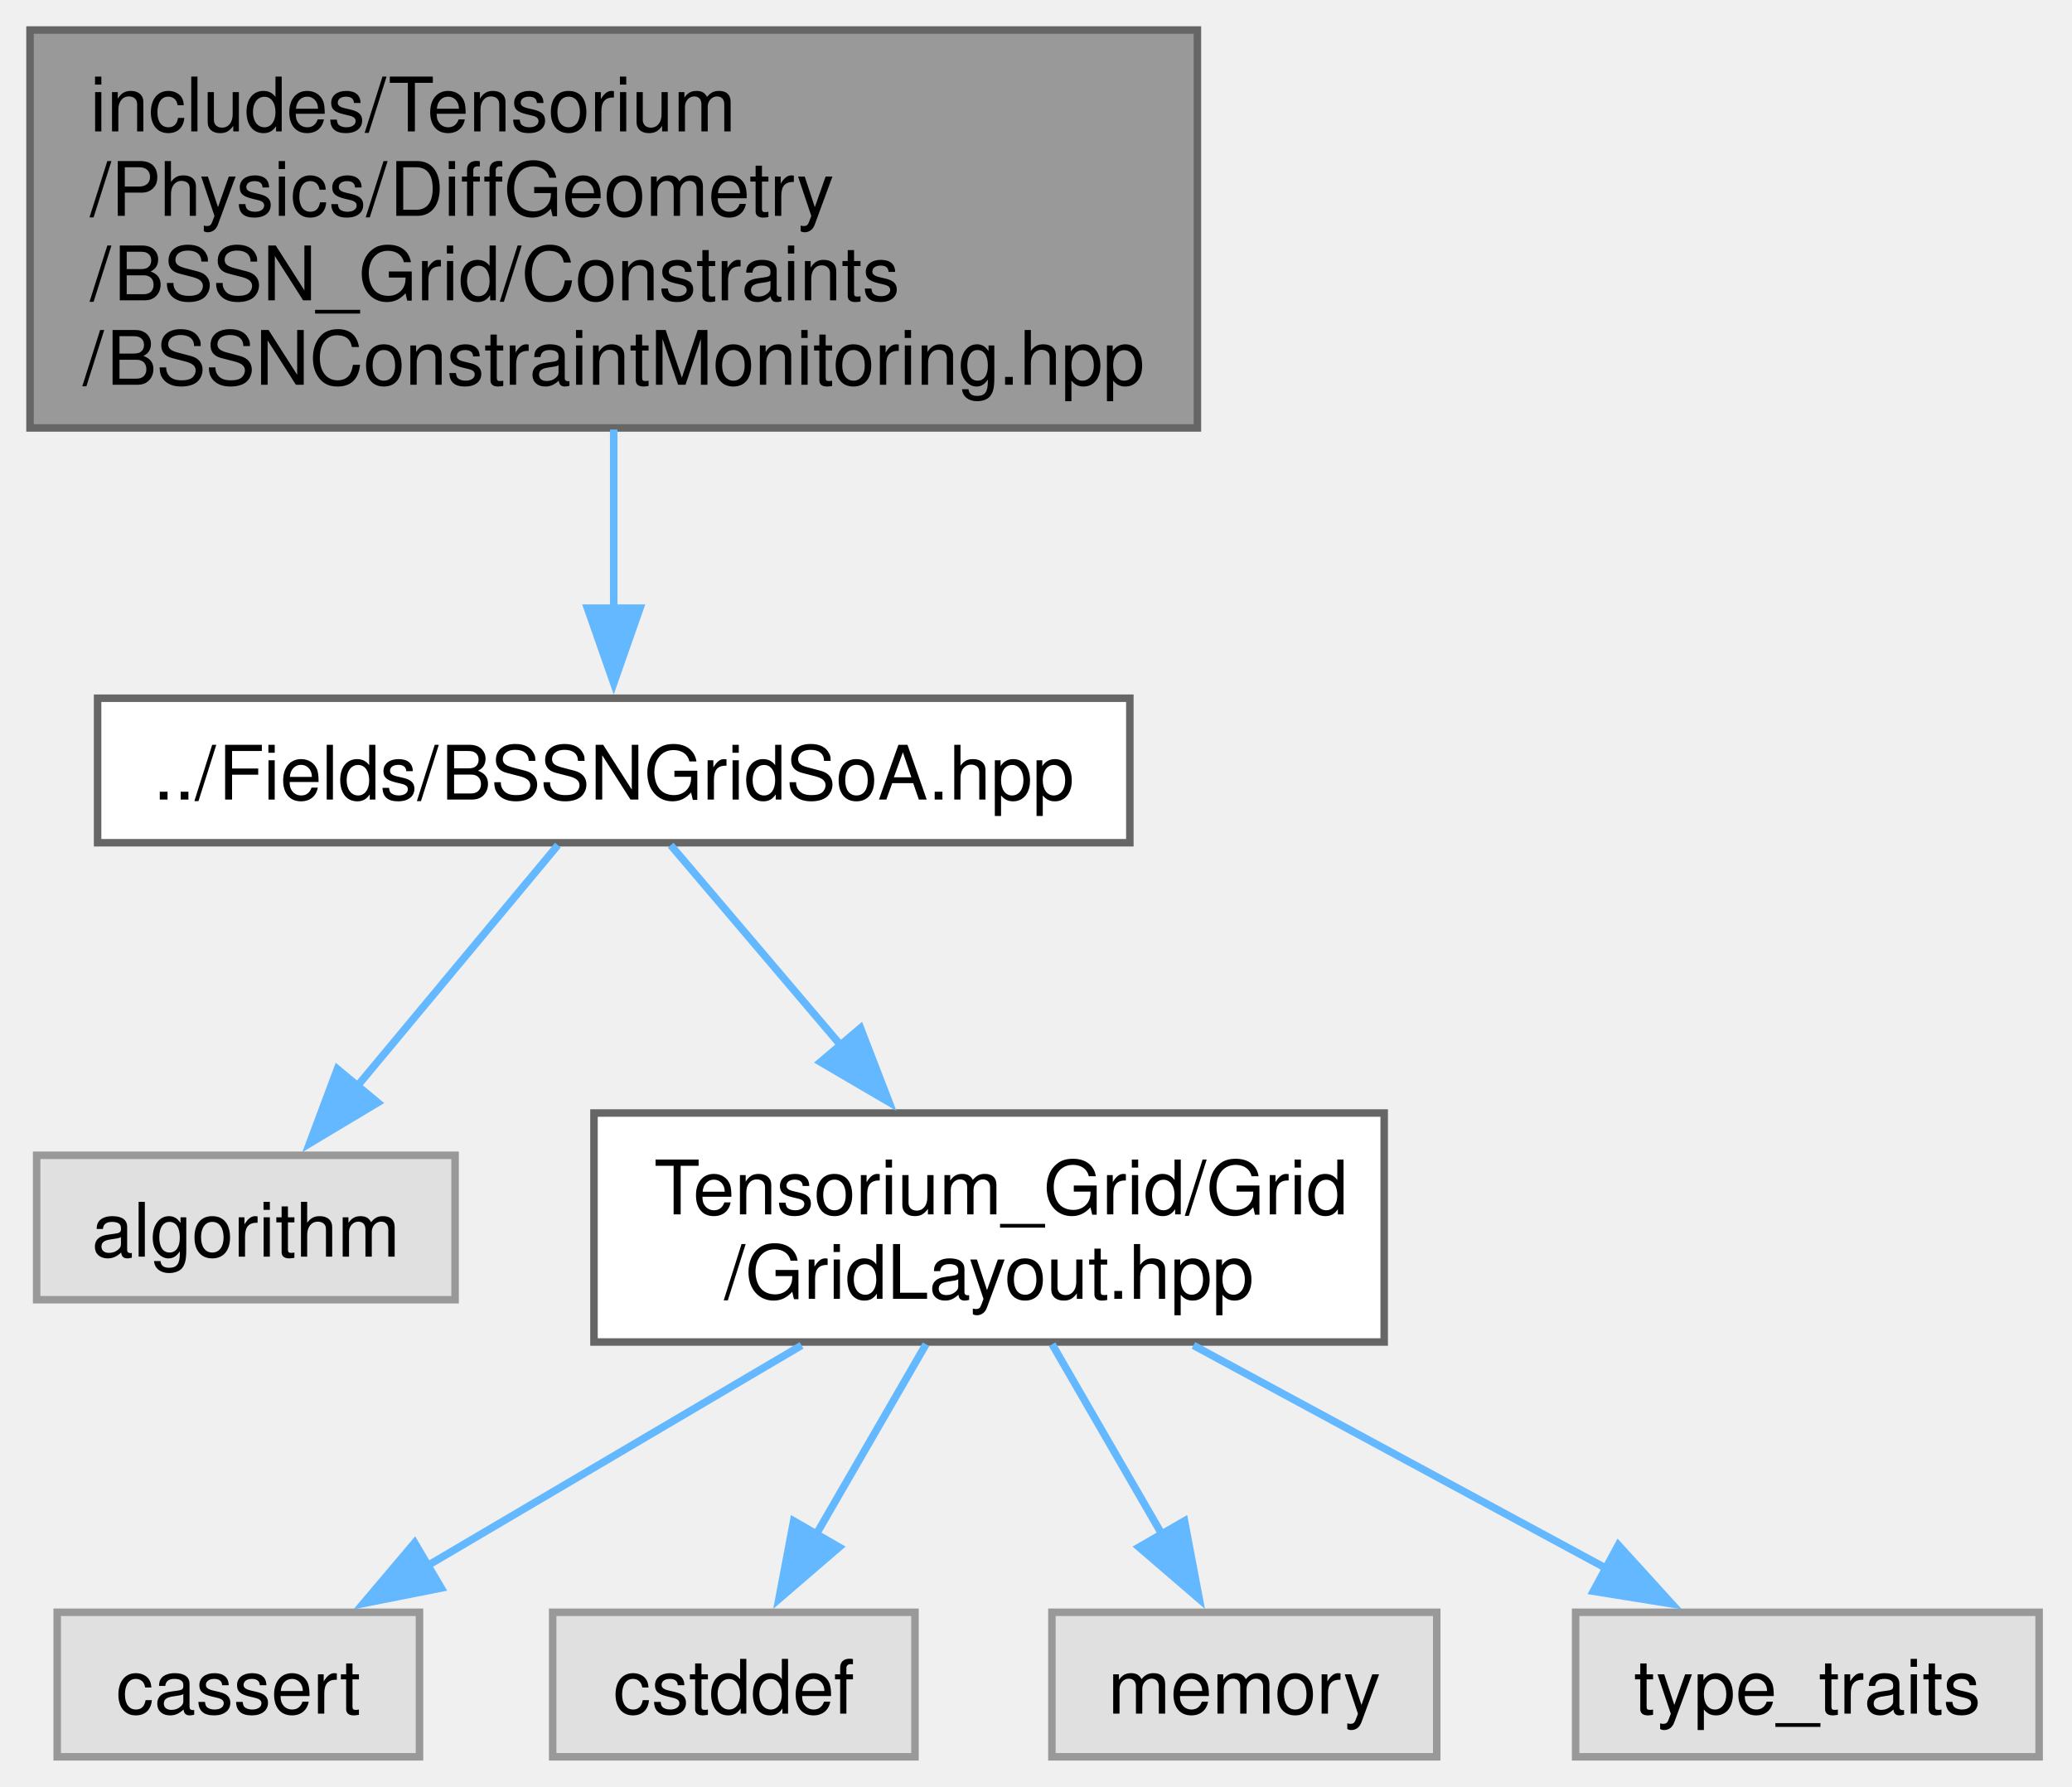
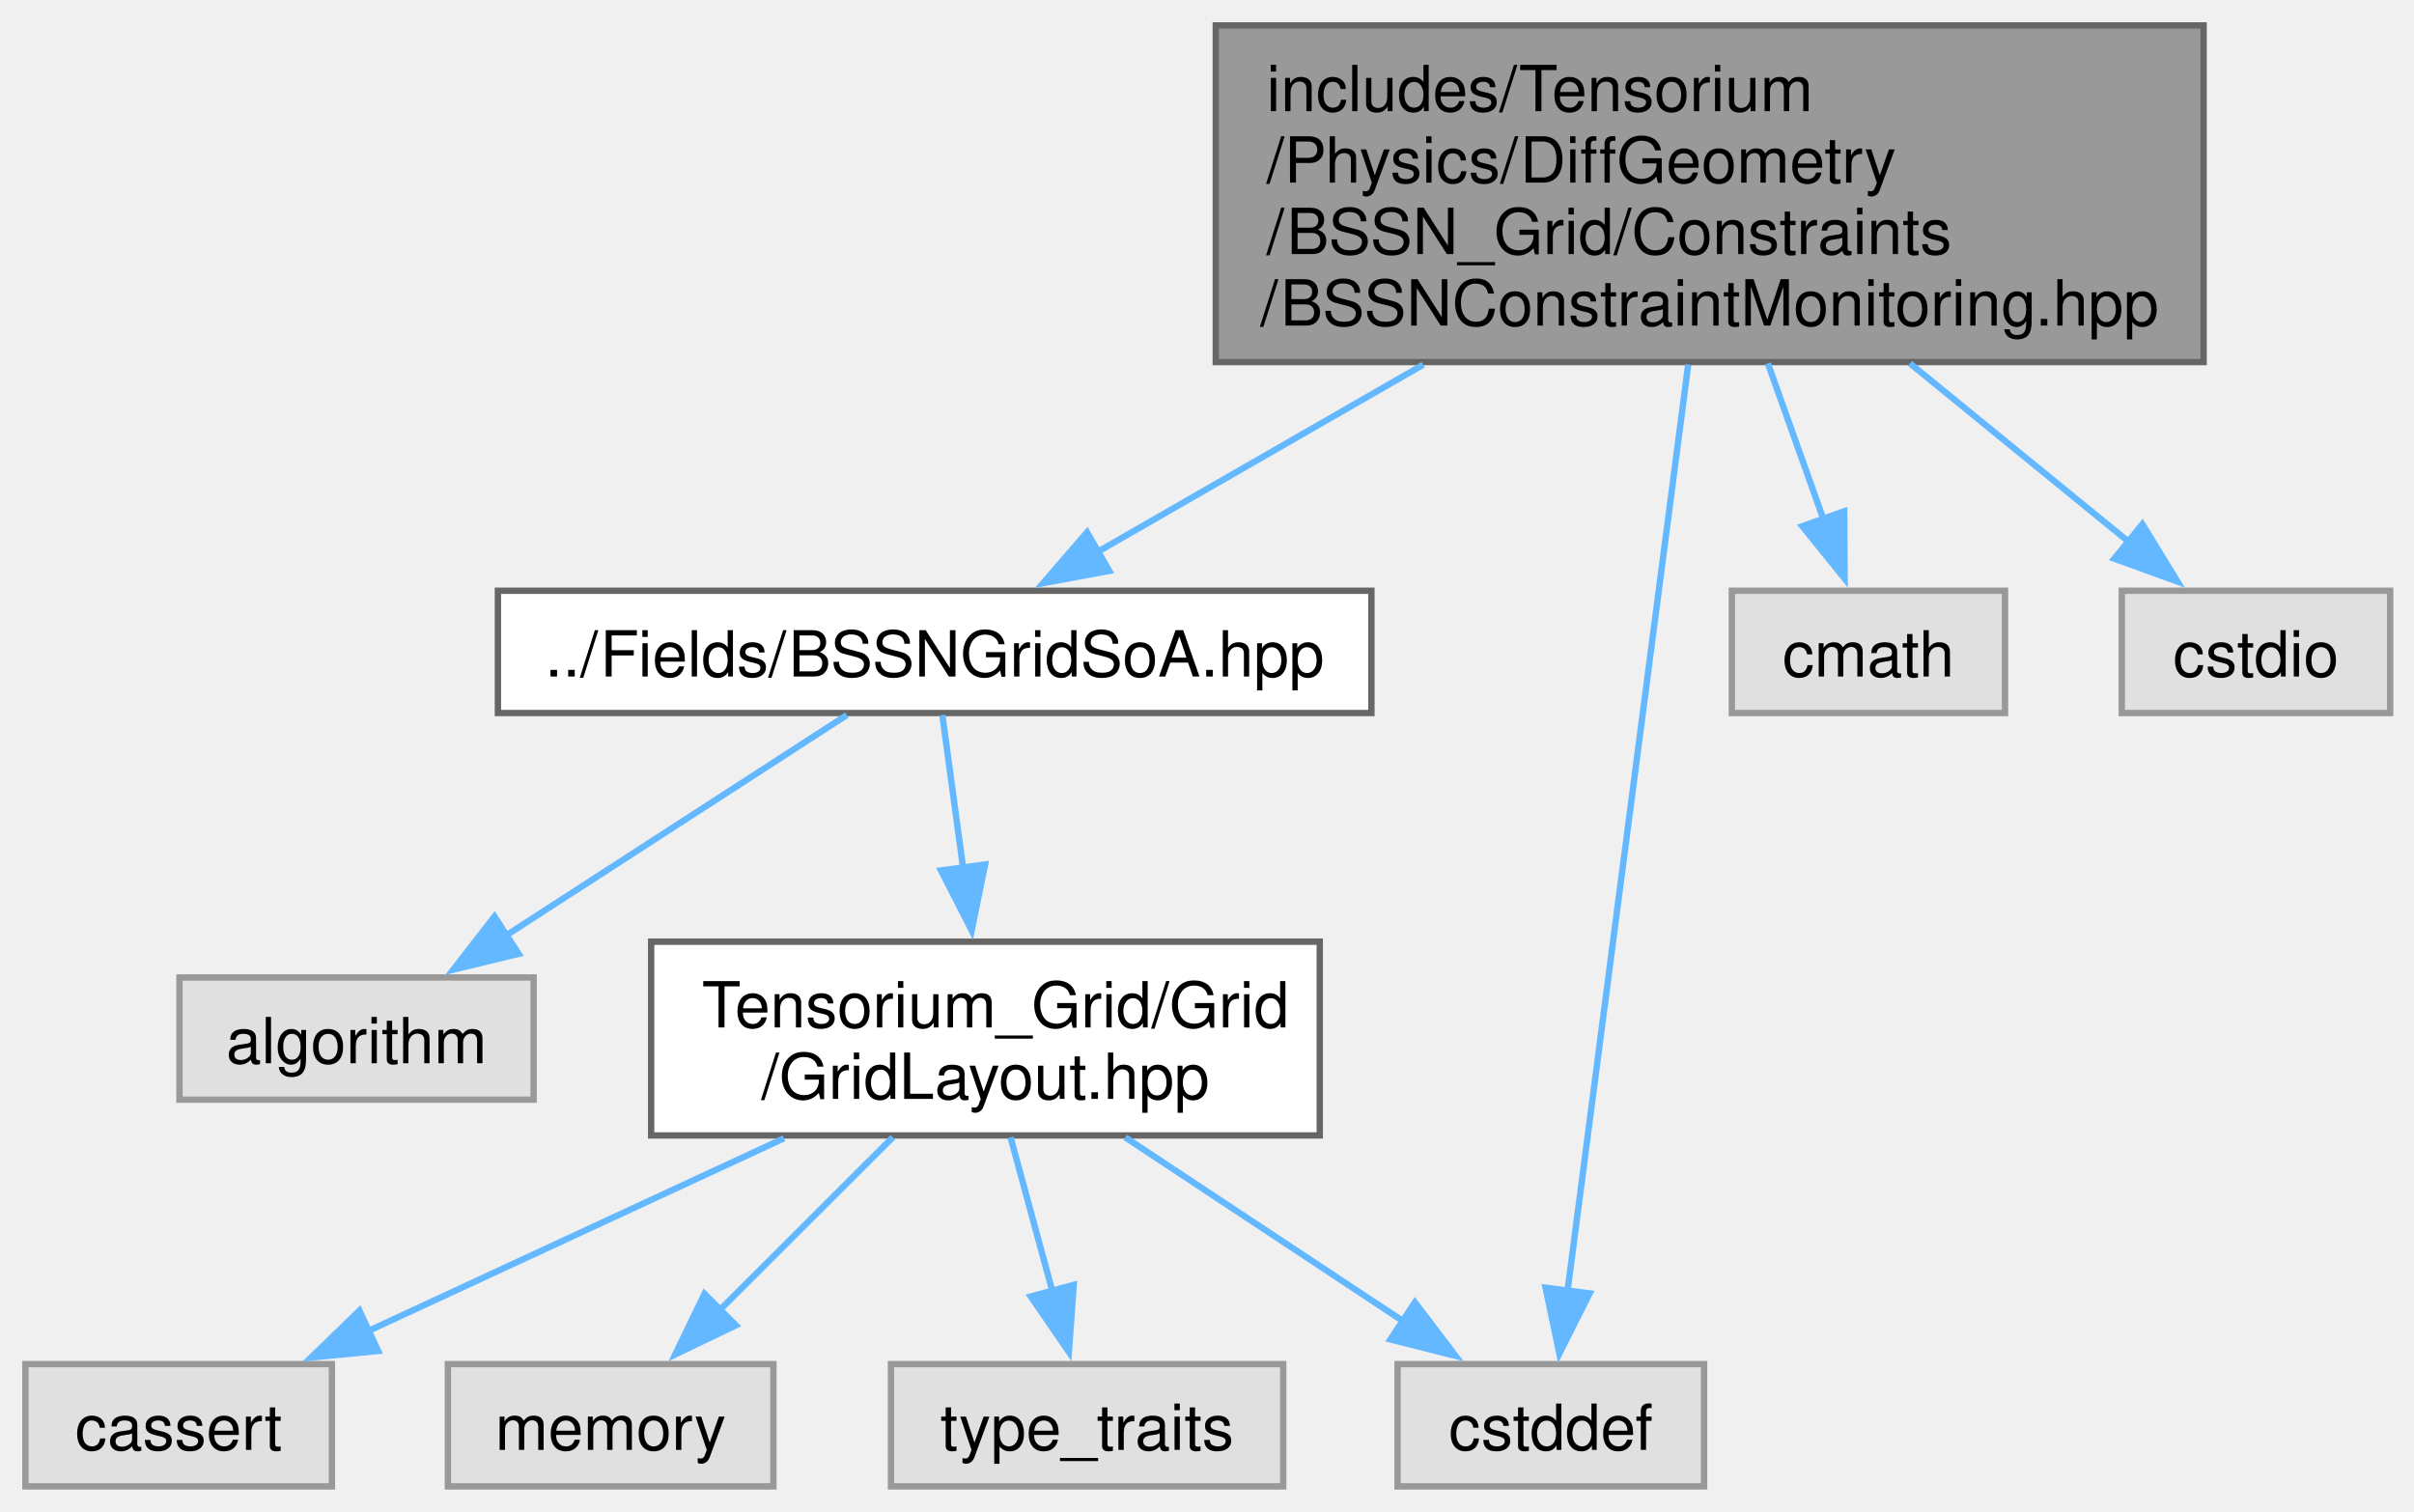
- <svg xmlns="http://www.w3.org/2000/svg" xmlns:xlink="http://www.w3.org/1999/xlink" width="276pt" height="238pt" viewBox="0.00 0.00 276.00 238.00">
+ <svg xmlns="http://www.w3.org/2000/svg" xmlns:xlink="http://www.w3.org/1999/xlink" width="380pt" height="238pt" viewBox="0.00 0.00 380.00 238.00">
  <g id="graph0" class="graph" transform="scale(1 1) rotate(0) translate(4 234)">
    <g id="Node000001" class="node">
      <g id="a_Node000001">
        <a xlink:title="Reduce constraint fields to scalar diagnostics used by the RK driver.">
-           <polygon fill="#999999" stroke="#666666" points="155.5,-230 0,-230 0,-177 155.5,-177 155.5,-230" />
-           <text xml:space="preserve" text-anchor="start" x="8" y="-216.5" font-family="Helvetica,sans-Serif" font-size="10.00">includes/Tensorium</text>
-           <text xml:space="preserve" text-anchor="start" x="8" y="-205.25" font-family="Helvetica,sans-Serif" font-size="10.00">/Physics/DiffGeometry</text>
-           <text xml:space="preserve" text-anchor="start" x="8" y="-194" font-family="Helvetica,sans-Serif" font-size="10.00">/BSSN_Grid/Constraints</text>
-           <text xml:space="preserve" text-anchor="middle" x="77.75" y="-182.75" font-family="Helvetica,sans-Serif" font-size="10.00">/BSSNConstraintMonitoring.hpp</text>
+           <polygon fill="#999999" stroke="#666666" points="342.88,-230 187.38,-230 187.38,-177 342.88,-177 342.88,-230" />
+           <text xml:space="preserve" text-anchor="start" x="195.38" y="-216.5" font-family="Helvetica,sans-Serif" font-size="10.00">includes/Tensorium</text>
+           <text xml:space="preserve" text-anchor="start" x="195.38" y="-205.25" font-family="Helvetica,sans-Serif" font-size="10.00">/Physics/DiffGeometry</text>
+           <text xml:space="preserve" text-anchor="start" x="195.38" y="-194" font-family="Helvetica,sans-Serif" font-size="10.00">/BSSN_Grid/Constraints</text>
+           <text xml:space="preserve" text-anchor="middle" x="265.12" y="-182.75" font-family="Helvetica,sans-Serif" font-size="10.00">/BSSNConstraintMonitoring.hpp</text>
        </a>
      </g>
    </g>
    <g id="Node000002" class="node">
      <g id="a_Node000002">
-         <a xlink:href="_b_s_s_n_grid_so_a_8hpp.html" target="_top" xlink:title=" ">
-           <polygon fill="white" stroke="#666666" points="146.5,-141 9,-141 9,-121.75 146.5,-121.75 146.5,-141" />
-           <text xml:space="preserve" text-anchor="middle" x="77.75" y="-127.5" font-family="Helvetica,sans-Serif" font-size="10.00">../Fields/BSSNGridSoA.hpp</text>
+         <a xlink:href="_b_s_s_n_grid_so_a_8hpp.html" target="_top" xlink:title="Structure-of-arrays storage for all BSSN state variables.">
+           <polygon fill="white" stroke="#666666" points="211.88,-141 74.38,-141 74.38,-121.75 211.88,-121.75 211.88,-141" />
+           <text xml:space="preserve" text-anchor="middle" x="143.12" y="-127.5" font-family="Helvetica,sans-Serif" font-size="10.00">../Fields/BSSNGridSoA.hpp</text>
        </a>
      </g>
    </g>
    <g id="edge1_Node000001_Node000002" class="edge">
      <g id="a_edge1_Node000001_Node000002">
        <a xlink:title=" ">
-           <path fill="none" stroke="#63b8ff" d="M77.75,-176.79C77.75,-168.87 77.75,-160.27 77.75,-152.77" />
-           <polygon fill="#63b8ff" stroke="#63b8ff" points="81.25,-153 77.75,-143 74.25,-153 81.25,-153" />
+           <path fill="none" stroke="#63b8ff" d="M220.04,-176.59C202.78,-166.67 183.7,-155.69 168.85,-147.16" />
+           <polygon fill="#63b8ff" stroke="#63b8ff" points="170.61,-144.13 160.19,-142.19 167.12,-150.2 170.61,-144.13" />
+         </a>
+       </g>
+     </g>
+     <g id="Node000006" class="node">
+       <g id="a_Node000006">
+         <a xlink:title=" ">
+           <polygon fill="#e0e0e0" stroke="#999999" points="264.25,-19.25 216,-19.25 216,0 264.25,0 264.25,-19.25" />
+           <text xml:space="preserve" text-anchor="middle" x="240.12" y="-5.75" font-family="Helvetica,sans-Serif" font-size="10.00">cstddef</text>
+         </a>
+       </g>
+     </g>
+     <g id="edge9_Node000001_Node000006" class="edge">
+       <g id="a_edge9_Node000001_Node000006">
+         <a xlink:title=" ">
+           <path fill="none" stroke="#63b8ff" d="M261.75,-176.62C256.7,-137.81 247.26,-65.37 242.71,-30.45" />
+           <polygon fill="#63b8ff" stroke="#63b8ff" points="246.23,-30.38 241.47,-20.91 239.29,-31.28 246.23,-30.38" />
+         </a>
+       </g>
+     </g>
+     <g id="Node000009" class="node">
+       <g id="a_Node000009">
+         <a xlink:title=" ">
+           <polygon fill="#e0e0e0" stroke="#999999" points="311.62,-141 268.62,-141 268.62,-121.75 311.62,-121.75 311.62,-141" />
+           <text xml:space="preserve" text-anchor="middle" x="290.12" y="-127.5" font-family="Helvetica,sans-Serif" font-size="10.00">cmath</text>
+         </a>
+       </g>
+     </g>
+     <g id="edge8_Node000001_Node000009" class="edge">
+       <g id="a_edge8_Node000001_Node000009">
+         <a xlink:title=" ">
+           <path fill="none" stroke="#63b8ff" d="M274.29,-176.79C277.18,-168.68 280.33,-159.85 283.05,-152.22" />
+           <polygon fill="#63b8ff" stroke="#63b8ff" points="286.31,-153.51 286.37,-142.91 279.71,-151.16 286.31,-153.51" />
+         </a>
+       </g>
+     </g>
+     <g id="Node000010" class="node">
+       <g id="a_Node000010">
+         <a xlink:title=" ">
+           <polygon fill="#e0e0e0" stroke="#999999" points="372.25,-141 330,-141 330,-121.75 372.25,-121.75 372.25,-141" />
+           <text xml:space="preserve" text-anchor="middle" x="351.12" y="-127.5" font-family="Helvetica,sans-Serif" font-size="10.00">cstdio</text>
+         </a>
+       </g>
+     </g>
+     <g id="edge10_Node000001_Node000010" class="edge">
+       <g id="a_edge10_Node000001_Node000010">
+         <a xlink:title=" ">
+           <path fill="none" stroke="#63b8ff" d="M296.66,-176.79C308.26,-167.33 321.06,-156.89 331.33,-148.51" />
+           <polygon fill="#63b8ff" stroke="#63b8ff" points="333.24,-151.47 338.78,-142.44 328.82,-146.05 333.24,-151.47" />
        </a>
      </g>
    </g>
    <g id="Node000003" class="node">
      <g id="a_Node000003">
        <a xlink:title=" ">
-           <polygon fill="#e0e0e0" stroke="#999999" points="56.62,-80.12 0.88,-80.12 0.88,-60.88 56.62,-60.88 56.62,-80.12" />
-           <text xml:space="preserve" text-anchor="middle" x="28.75" y="-66.62" font-family="Helvetica,sans-Serif" font-size="10.00">algorithm</text>
+           <polygon fill="#e0e0e0" stroke="#999999" points="80,-80.12 24.25,-80.12 24.25,-60.88 80,-60.88 80,-80.12" />
+           <text xml:space="preserve" text-anchor="middle" x="52.12" y="-66.62" font-family="Helvetica,sans-Serif" font-size="10.00">algorithm</text>
        </a>
      </g>
    </g>
    <g id="edge2_Node000002_Node000003" class="edge">
      <g id="a_edge2_Node000002_Node000003">
        <a xlink:title=" ">
-           <path fill="none" stroke="#63b8ff" d="M70.31,-121.43C63.18,-112.87 52.24,-99.73 43.37,-89.07" />
-           <polygon fill="#63b8ff" stroke="#63b8ff" points="46.32,-87.14 37.23,-81.69 40.94,-91.61 46.32,-87.14" />
+           <path fill="none" stroke="#63b8ff" d="M129.3,-121.43C115.01,-112.18 92.42,-97.57 75.37,-86.54" />
+           <polygon fill="#63b8ff" stroke="#63b8ff" points="77.64,-83.84 67.35,-81.35 73.84,-89.72 77.64,-83.84" />
        </a>
      </g>
    </g>
    <g id="Node000004" class="node">
      <g id="a_Node000004">
        <a xlink:href="_grid_layout_8hpp.html" target="_top" xlink:title=" ">
-           <polygon fill="white" stroke="#666666" points="180.38,-85.75 75.12,-85.75 75.12,-55.25 180.38,-55.25 180.38,-85.75" />
-           <text xml:space="preserve" text-anchor="start" x="83.12" y="-72.25" font-family="Helvetica,sans-Serif" font-size="10.00">Tensorium_Grid/Grid</text>
-           <text xml:space="preserve" text-anchor="middle" x="127.75" y="-61" font-family="Helvetica,sans-Serif" font-size="10.00">/GridLayout.hpp</text>
+           <polygon fill="white" stroke="#666666" points="203.75,-85.75 98.5,-85.75 98.5,-55.25 203.75,-55.25 203.75,-85.75" />
+           <text xml:space="preserve" text-anchor="start" x="106.5" y="-72.25" font-family="Helvetica,sans-Serif" font-size="10.00">Tensorium_Grid/Grid</text>
+           <text xml:space="preserve" text-anchor="middle" x="151.12" y="-61" font-family="Helvetica,sans-Serif" font-size="10.00">/GridLayout.hpp</text>
        </a>
      </g>
    </g>
    <g id="edge3_Node000002_Node000004" class="edge">
      <g id="a_edge3_Node000002_Node000004">
        <a xlink:title=" ">
-           <path fill="none" stroke="#63b8ff" d="M85.34,-121.43C91.39,-114.31 100.13,-104.02 108.11,-94.63" />
-           <polygon fill="#63b8ff" stroke="#63b8ff" points="110.62,-97.07 114.43,-87.19 105.29,-92.54 110.62,-97.07" />
+           <path fill="none" stroke="#63b8ff" d="M144.34,-121.43C145.22,-114.98 146.45,-105.91 147.62,-97.26" />
+           <polygon fill="#63b8ff" stroke="#63b8ff" points="151.07,-97.91 148.95,-87.53 144.13,-96.97 151.07,-97.91" />
        </a>
      </g>
    </g>
    <g id="Node000005" class="node">
      <g id="a_Node000005">
        <a xlink:title=" ">
-           <polygon fill="#e0e0e0" stroke="#999999" points="51.88,-19.25 3.62,-19.25 3.62,0 51.88,0 51.88,-19.25" />
-           <text xml:space="preserve" text-anchor="middle" x="27.75" y="-5.75" font-family="Helvetica,sans-Serif" font-size="10.00">cassert</text>
+           <polygon fill="#e0e0e0" stroke="#999999" points="48.25,-19.25 0,-19.25 0,0 48.25,0 48.25,-19.25" />
+           <text xml:space="preserve" text-anchor="middle" x="24.12" y="-5.75" font-family="Helvetica,sans-Serif" font-size="10.00">cassert</text>
        </a>
      </g>
    </g>
    <g id="edge4_Node000004_Node000005" class="edge">
      <g id="a_edge4_Node000004_Node000005">
        <a xlink:title=" ">
-           <path fill="none" stroke="#63b8ff" d="M102.77,-54.8C87.54,-45.83 68.14,-34.41 52.88,-25.42" />
-           <polygon fill="#63b8ff" stroke="#63b8ff" points="54.78,-22.48 44.39,-20.42 51.23,-28.51 54.78,-22.48" />
-         </a>
-       </g>
-     </g>
-     <g id="Node000006" class="node">
-       <g id="a_Node000006">
-         <a xlink:title=" ">
-           <polygon fill="#e0e0e0" stroke="#999999" points="117.88,-19.25 69.62,-19.25 69.62,0 117.88,0 117.88,-19.25" />
-           <text xml:space="preserve" text-anchor="middle" x="93.75" y="-5.75" font-family="Helvetica,sans-Serif" font-size="10.00">cstddef</text>
+           <path fill="none" stroke="#63b8ff" d="M119.41,-54.8C99.32,-45.48 73.52,-33.52 53.83,-24.4" />
+           <polygon fill="#63b8ff" stroke="#63b8ff" points="55.52,-21.32 44.97,-20.29 52.58,-27.67 55.52,-21.32" />
        </a>
      </g>
    </g>
    <g id="edge5_Node000004_Node000006" class="edge">
      <g id="a_edge5_Node000004_Node000006">
        <a xlink:title=" ">
-           <path fill="none" stroke="#63b8ff" d="M119.35,-54.95C114.92,-47.28 109.43,-37.77 104.67,-29.54" />
-           <polygon fill="#63b8ff" stroke="#63b8ff" points="107.78,-27.92 99.75,-21.01 101.72,-31.42 107.78,-27.92" />
+           <path fill="none" stroke="#63b8ff" d="M173.13,-54.95C186.42,-46.15 203.34,-34.96 216.85,-26.02" />
+           <polygon fill="#63b8ff" stroke="#63b8ff" points="218.73,-28.97 225.14,-20.54 214.87,-23.13 218.73,-28.97" />
        </a>
      </g>
    </g>
    <g id="Node000007" class="node">
      <g id="a_Node000007">
        <a xlink:title=" ">
-           <polygon fill="#e0e0e0" stroke="#999999" points="187.38,-19.25 136.12,-19.25 136.12,0 187.38,0 187.38,-19.25" />
-           <text xml:space="preserve" text-anchor="middle" x="161.75" y="-5.75" font-family="Helvetica,sans-Serif" font-size="10.00">memory</text>
+           <polygon fill="#e0e0e0" stroke="#999999" points="117.75,-19.25 66.5,-19.25 66.5,0 117.75,0 117.75,-19.25" />
+           <text xml:space="preserve" text-anchor="middle" x="92.12" y="-5.75" font-family="Helvetica,sans-Serif" font-size="10.00">memory</text>
        </a>
      </g>
    </g>
    <g id="edge6_Node000004_Node000007" class="edge">
      <g id="a_edge6_Node000004_Node000007">
        <a xlink:title=" ">
-           <path fill="none" stroke="#63b8ff" d="M136.15,-54.95C140.58,-47.28 146.07,-37.77 150.83,-29.54" />
-           <polygon fill="#63b8ff" stroke="#63b8ff" points="153.78,-31.42 155.75,-21.01 147.72,-27.92 153.78,-31.42" />
+           <path fill="none" stroke="#63b8ff" d="M136.54,-54.95C128.25,-46.67 117.82,-36.27 109.16,-27.62" />
+           <polygon fill="#63b8ff" stroke="#63b8ff" points="111.84,-25.36 102.29,-20.77 106.9,-30.31 111.84,-25.36" />
        </a>
      </g>
    </g>
    <g id="Node000008" class="node">
      <g id="a_Node000008">
        <a xlink:title=" ">
-           <polygon fill="#e0e0e0" stroke="#999999" points="267.62,-19.25 205.88,-19.25 205.88,0 267.62,0 267.62,-19.25" />
-           <text xml:space="preserve" text-anchor="middle" x="236.75" y="-5.75" font-family="Helvetica,sans-Serif" font-size="10.00">type_traits</text>
+           <polygon fill="#e0e0e0" stroke="#999999" points="198,-19.25 136.25,-19.25 136.25,0 198,0 198,-19.25" />
+           <text xml:space="preserve" text-anchor="middle" x="167.12" y="-5.75" font-family="Helvetica,sans-Serif" font-size="10.00">type_traits</text>
        </a>
      </g>
    </g>
    <g id="edge7_Node000004_Node000008" class="edge">
      <g id="a_edge7_Node000004_Node000008">
        <a xlink:title=" ">
-           <path fill="none" stroke="#63b8ff" d="M154.97,-54.8C171.89,-45.66 193.54,-33.97 210.31,-24.91" />
-           <polygon fill="#63b8ff" stroke="#63b8ff" points="211.57,-28.21 218.7,-20.37 208.24,-22.05 211.57,-28.21" />
+           <path fill="none" stroke="#63b8ff" d="M155.08,-54.95C157.07,-47.62 159.52,-38.62 161.68,-30.66" />
+           <polygon fill="#63b8ff" stroke="#63b8ff" points="165.02,-31.73 164.26,-21.16 158.26,-29.89 165.02,-31.73" />
        </a>
      </g>
    </g>
  </g>
</svg>
